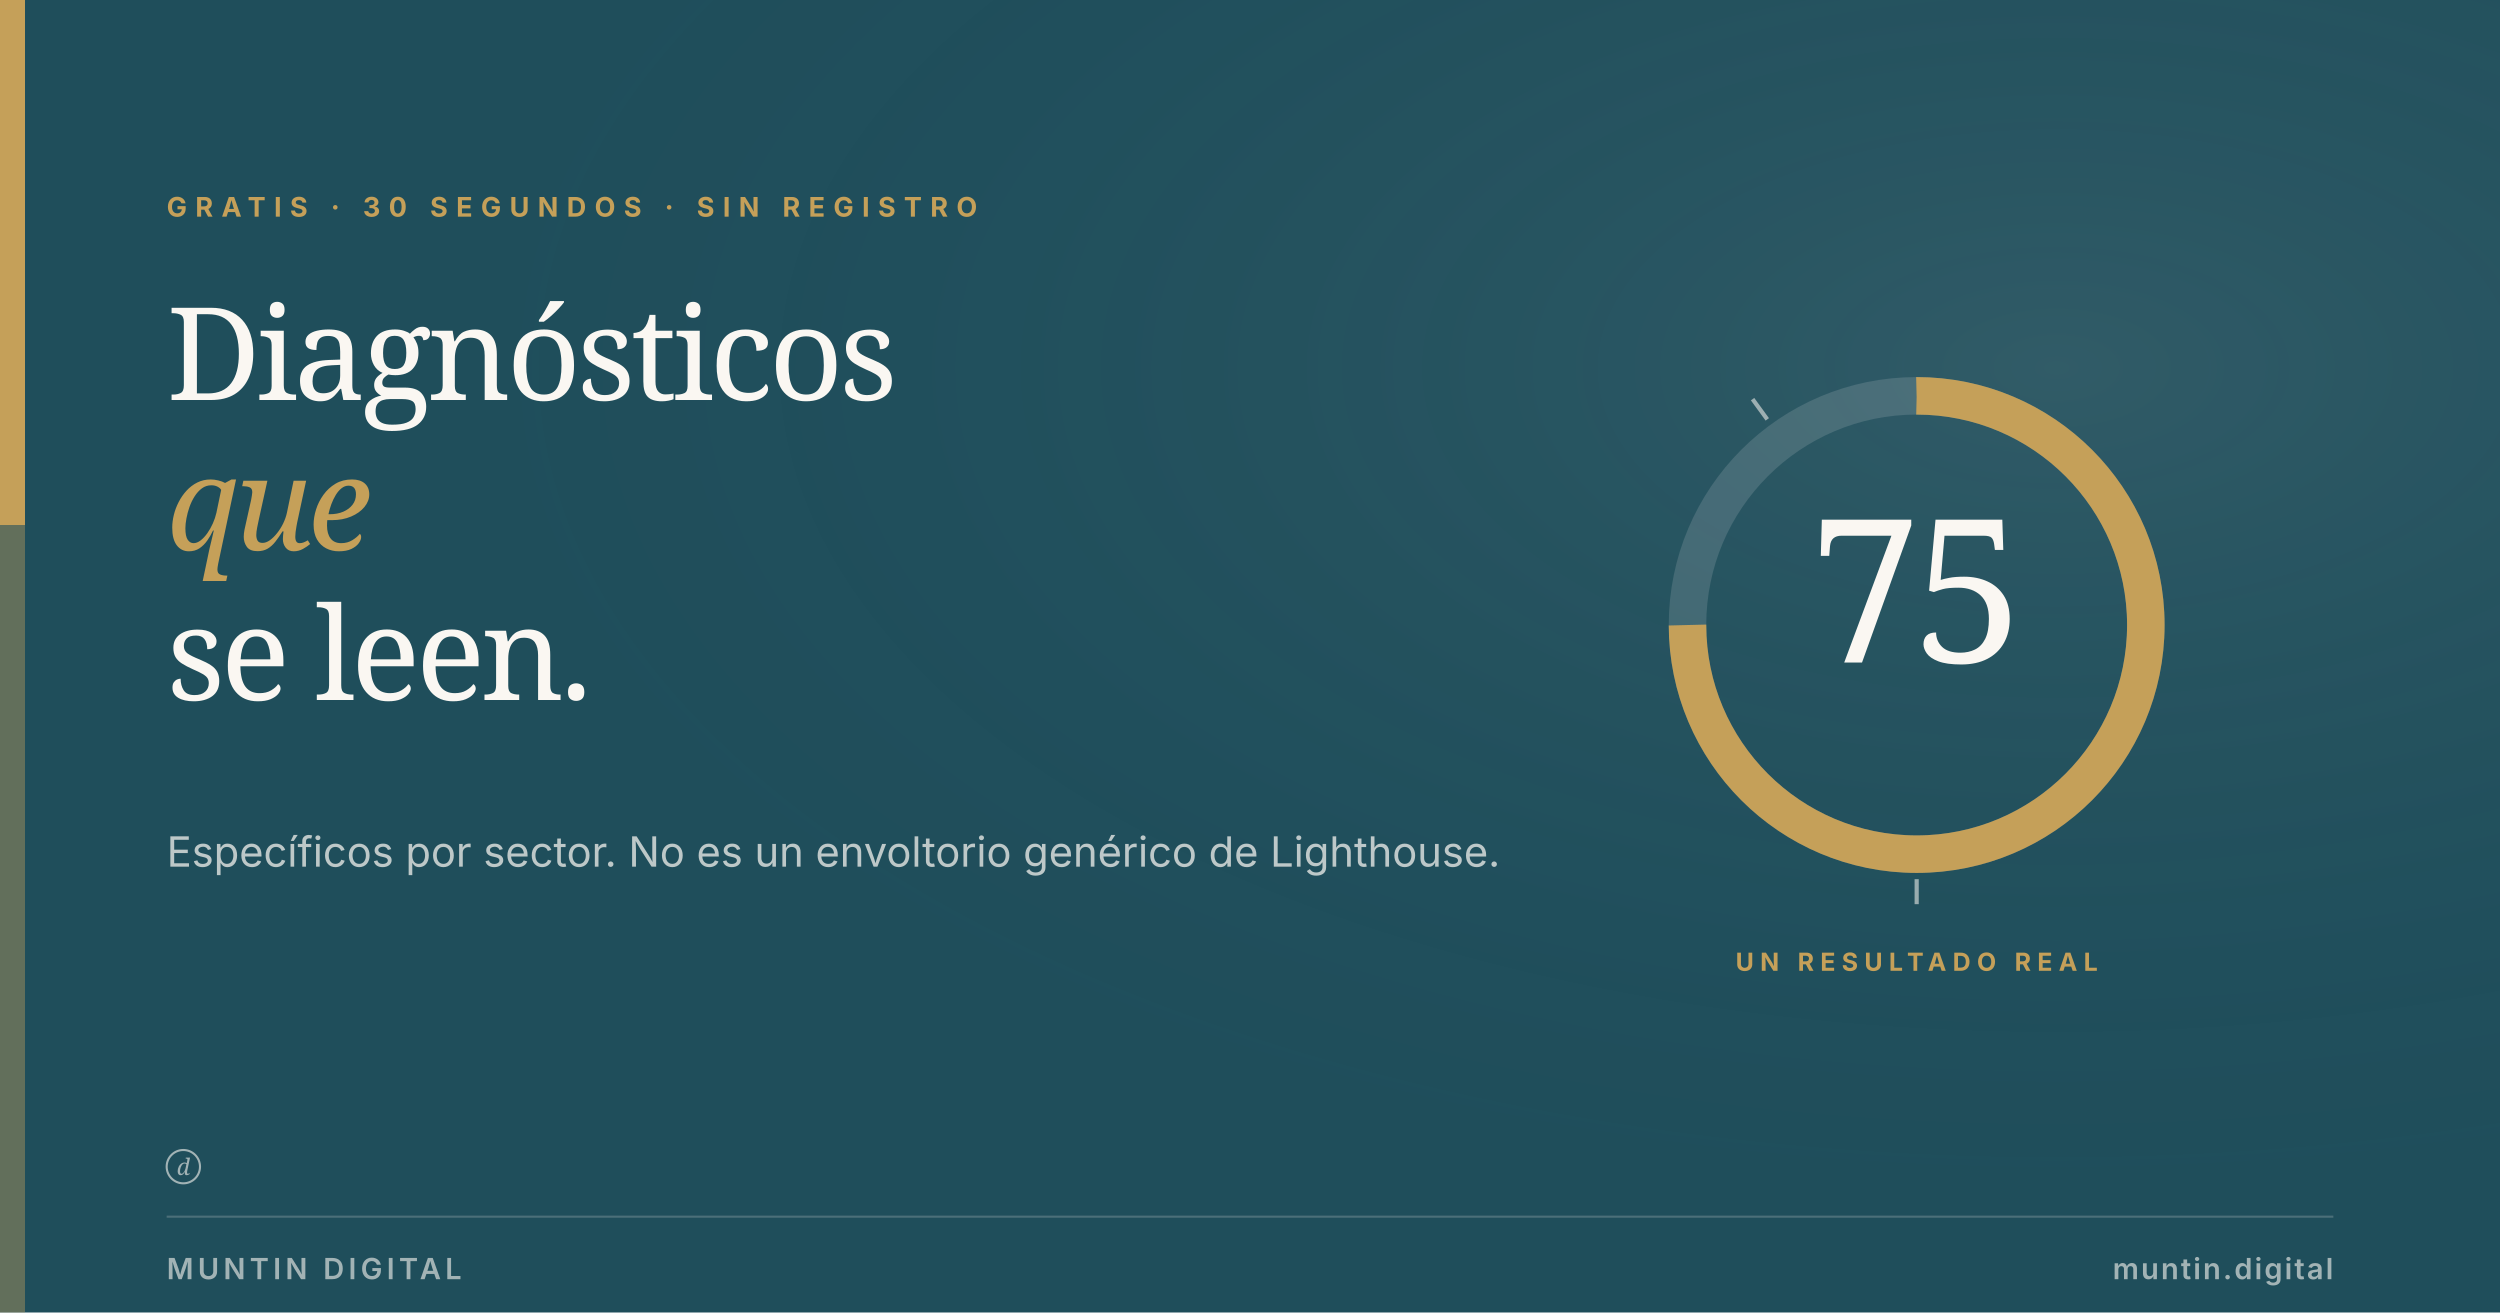
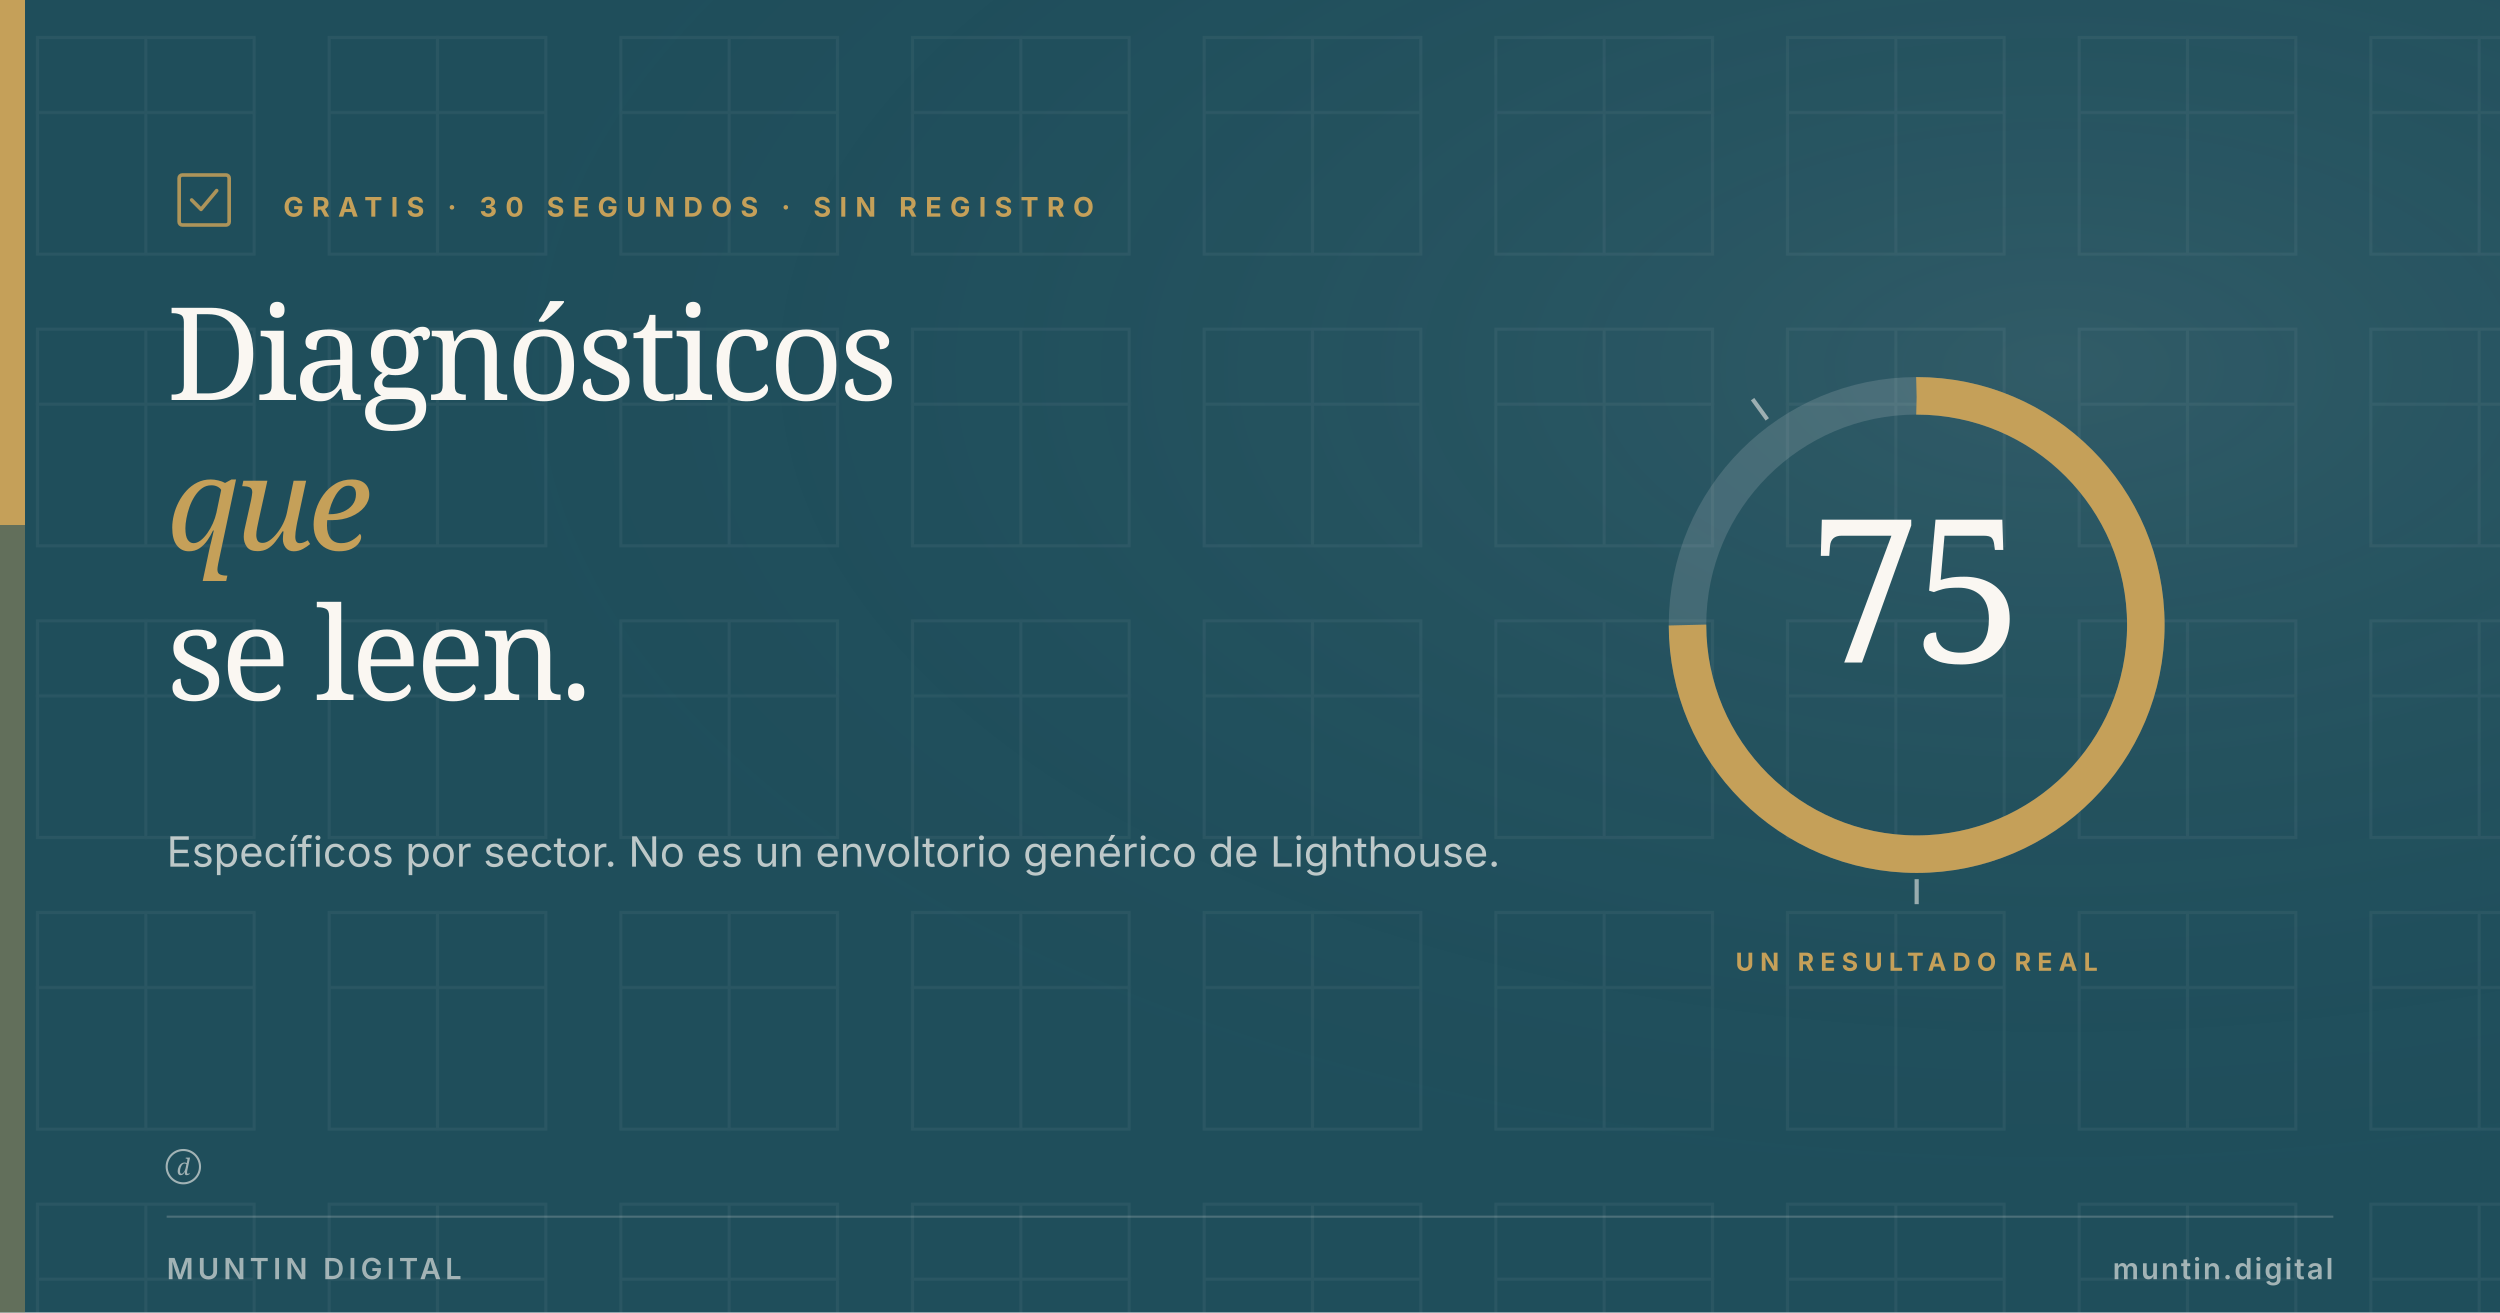
<svg xmlns="http://www.w3.org/2000/svg" viewBox="0 0 1200 630" width="1200" height="630">
  <defs>
    <radialGradient id="toolglow" cx="82%" cy="28%" r="65%">
      <stop offset="0%" stop-color="#FAF7F2" stop-opacity="0.08" />
      <stop offset="100%" stop-color="#1F4E5B" stop-opacity="0" />
    </radialGradient>
  </defs>
  <rect width="1200" height="630" fill="#1F4E5B" />
+   <defs>
+     <pattern id="muntinField" x="0" y="0" width="140" height="140" patternUnits="userSpaceOnUse">
+       <g transform="translate(18, 18)" fill="none" stroke="#FAF7F2" stroke-width="1.5" stroke-linecap="square" stroke-linejoin="miter">
+         <rect x="0" y="0" width="104" height="104" />
+         <line x1="52" y1="0" x2="52" y2="104" />
+         <line x1="0" y1="36" x2="104" y2="36" />
+       </g>
+     </pattern>
+   </defs>
+   <rect width="1200" height="630" fill="url(#muntinField)" opacity="0.05" />
  <rect width="1200" height="630" fill="url(#toolglow)" />
  <rect x="0" y="0" width="12" height="252" fill="#C5A059" />
  <rect x="0" y="252" width="12" height="378" fill="#C5A059" opacity="0.4" />
-   <text x="80" y="104" font-family="Inter, Arial, sans-serif" font-size="13" font-weight="700" letter-spacing="4" fill="#C5A059">GRATIS · 30 SEGUNDOS · SIN REGISTRO</text>
+   <g transform="translate(80, 78) scale(1.5)" fill="none" stroke="#C5A059" stroke-width="1.167" stroke-linecap="round" stroke-linejoin="round" color="#C5A059" opacity="0.85">
+     <rect x="4" y="4" width="16" height="16" rx="1" />
+     <polyline points="8 12 11 15 16 9" />
+   </g>
+   <text x="136" y="104" font-family="Inter, Arial, sans-serif" font-size="13" font-weight="700" letter-spacing="4" fill="#C5A059">GRATIS · 30 SEGUNDOS · SIN REGISTRO</text>
  <text x="80" y="192" font-family="Fraunces, Georgia, serif" font-size="62" font-weight="500" letter-spacing="-2" fill="#FAF7F2">Diagnósticos</text>
  <text x="80" y="264" font-family="Fraunces, Georgia, serif" font-style="italic" font-size="62" font-weight="400" letter-spacing="-2" fill="#C5A059">que</text>
  <text x="80" y="336" font-family="Fraunces, Georgia, serif" font-size="62" font-weight="500" letter-spacing="-2" fill="#FAF7F2">se leen.</text>
  <text x="80" y="416" font-family="Inter, Arial, sans-serif" font-size="20" font-weight="400" fill="#FAF7F2" opacity="0.72">Específicos por sector. No es un envoltorio genérico de Lighthouse.</text>
  <circle cx="920" cy="300" r="110" fill="none" stroke="rgba(250,247,242,0.14)" stroke-width="18" />
  <circle cx="920" cy="300" r="110" fill="none" stroke="#C5A059" stroke-width="18" stroke-dasharray="518.363 172.788" transform="rotate(-90 920 300)" stroke-linecap="butt" />
  <line x1="920" y1="422" x2="920" y2="434" stroke="rgba(250,247,242,0.55)" stroke-width="2" />
  <line x1="848.29" y1="201.3" x2="841.237" y2="191.592" stroke="rgba(250,247,242,0.55)" stroke-width="2" />
  <text x="920" y="318" text-anchor="middle" font-family="Fraunces, Georgia, serif" font-size="96" font-weight="500" letter-spacing="-4" fill="#FAF7F2">75</text>
  <text x="920" y="466" text-anchor="middle" font-family="Inter, Arial, sans-serif" font-size="12" font-weight="700" letter-spacing="3" fill="#C5A059">UN RESULTADO REAL</text>
  <g transform="translate(80, 552)" fill="#FAF7F2" opacity="0.6">
    <circle cx="8" cy="8" r="8" fill="none" stroke="#FAF7F2" stroke-width="1" />
    <text x="8" y="12" text-anchor="middle" font-family="Fraunces, Georgia, serif" font-style="italic" font-size="11" font-weight="500" fill="#FAF7F2">d</text>
  </g>
  <line x1="80" y1="584" x2="1120" y2="584" stroke="rgba(250,247,242,0.2)" stroke-width="1" />
  <text x="80" y="614" font-family="Inter, Arial, sans-serif" font-size="14" font-weight="600" letter-spacing="2" fill="rgba(250,247,242,0.6)">MUNTIN DIGITAL</text>
  <text x="1120" y="614" text-anchor="end" font-family="Inter, Arial, sans-serif" font-size="14" font-weight="600" letter-spacing="1" fill="rgba(250,247,242,0.6)">muntin.digital</text>
</svg>
